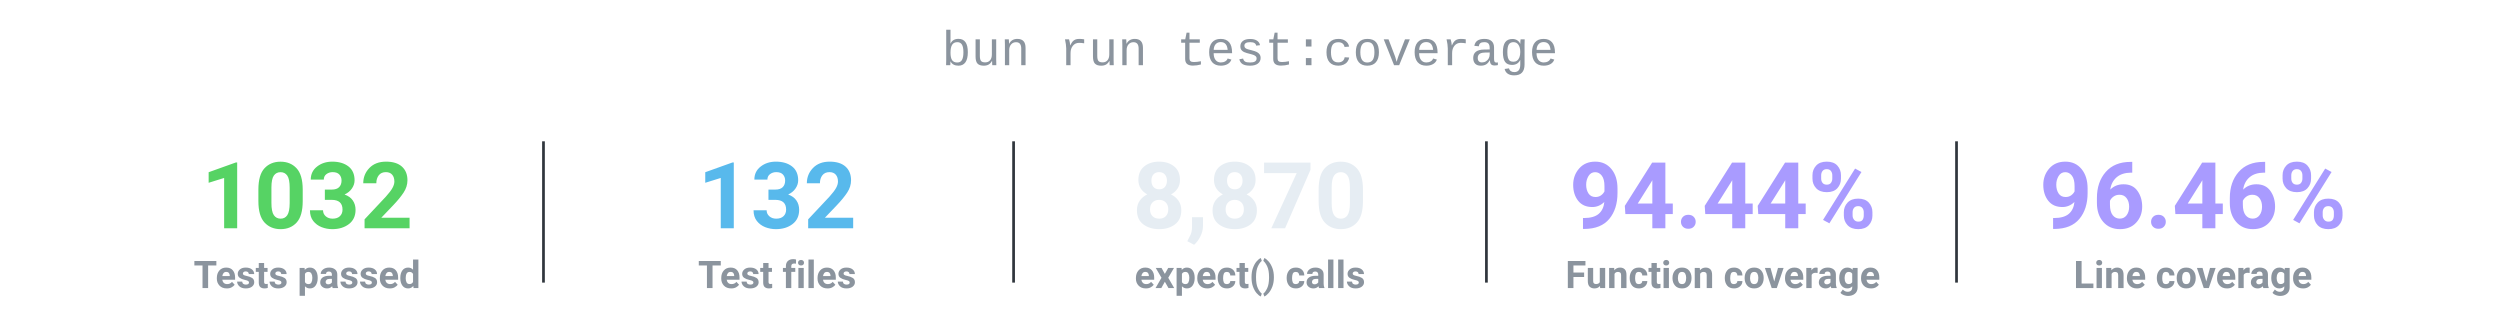
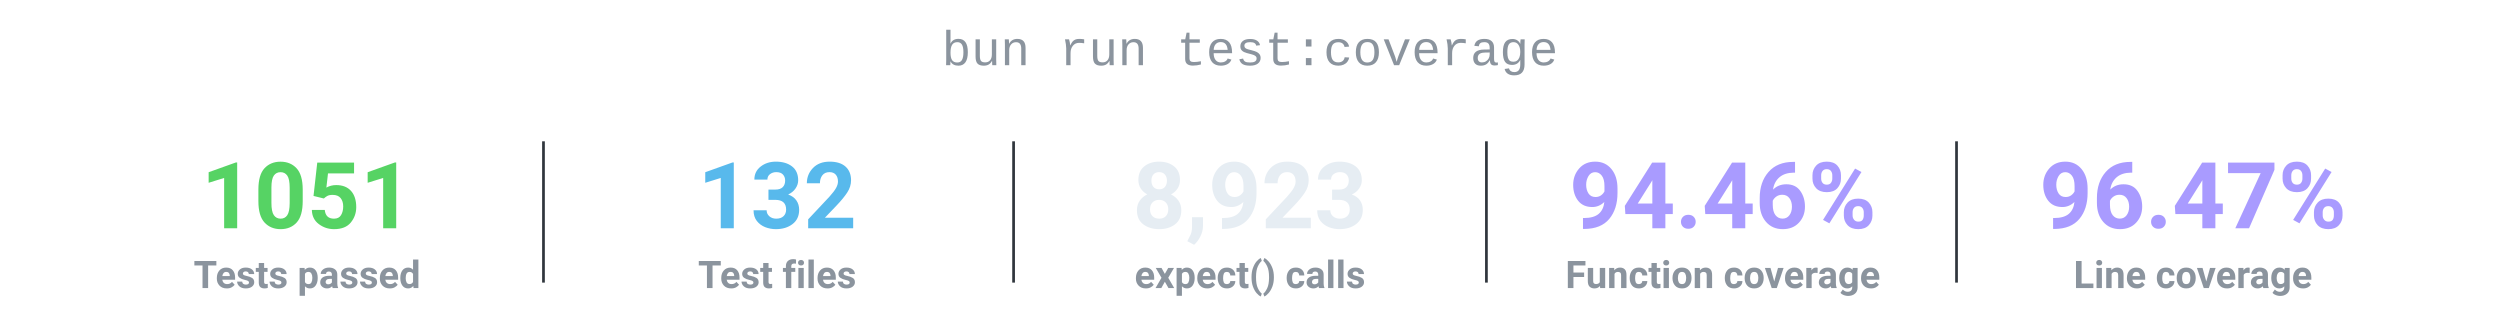
- <svg xmlns="http://www.w3.org/2000/svg" viewBox="0 0 920 122" width="920" height="122" role="img" aria-label="bun run test:coverage — 1032 tests passed, 132 test files, 8,870 expect() calls, 94.44% function coverage, 96.46% line coverage">
+ <svg xmlns="http://www.w3.org/2000/svg" viewBox="0 0 920 122" width="920" height="122" role="img" aria-label="bun run test:coverage — 1051 tests passed, 132 test files, 8,923 expect() calls, 94.46% function coverage, 96.47% line coverage">
  <style>
    .cmd { font-family: ui-monospace, SFMono-Regular, 'SF Mono', Menlo, Consolas, 'Liberation Mono', monospace; font-weight: 500; font-size: 18px; }
    .val { font-family: system-ui, -apple-system, BlinkMacSystemFont, 'Segoe UI', Roboto, sans-serif; font-weight: 700; font-size: 34px; }
    .lbl { font-family: system-ui, -apple-system, BlinkMacSystemFont, 'Segoe UI', Roboto, sans-serif; font-weight: 600; font-size: 14px; }
  </style>
  <text x="460" y="24" text-anchor="middle" class="cmd" fill="#8b949e">bun run test:coverage</text>
  <line x1="200" y1="52" x2="200" y2="104" stroke="#30363d" stroke-width="1" />
  <line x1="373" y1="52" x2="373" y2="104" stroke="#30363d" stroke-width="1" />
  <line x1="547" y1="52" x2="547" y2="104" stroke="#30363d" stroke-width="1" />
  <line x1="720" y1="52" x2="720" y2="104" stroke="#30363d" stroke-width="1" />
-   <text x="113" y="84" text-anchor="middle" class="val" fill="#56d364">1032</text>
+   <text x="113" y="84" text-anchor="middle" class="val" fill="#56d364">1051</text>
  <text x="113" y="106" text-anchor="middle" class="lbl" fill="#8b949e">Tests passed</text>
  <text x="286" y="84" text-anchor="middle" class="val" fill="#58b9ec">132</text>
  <text x="286" y="106" text-anchor="middle" class="lbl" fill="#8b949e">Test files</text>
-   <text x="460" y="84" text-anchor="middle" class="val" fill="#e6edf3">8,870</text>
+   <text x="460" y="84" text-anchor="middle" class="val" fill="#e6edf3">8,923</text>
  <text x="460" y="106" text-anchor="middle" class="lbl" fill="#8b949e">expect() calls</text>
-   <text x="634" y="84" text-anchor="middle" class="val" fill="#a99bff">94.44%</text>
+   <text x="634" y="84" text-anchor="middle" class="val" fill="#a99bff">94.46%</text>
  <text x="634" y="106" text-anchor="middle" class="lbl" fill="#8b949e">Function coverage</text>
-   <text x="807" y="84" text-anchor="middle" class="val" fill="#a99bff">96.46%</text>
+   <text x="807" y="84" text-anchor="middle" class="val" fill="#a99bff">96.47%</text>
  <text x="807" y="106" text-anchor="middle" class="lbl" fill="#8b949e">Line coverage</text>
</svg>
